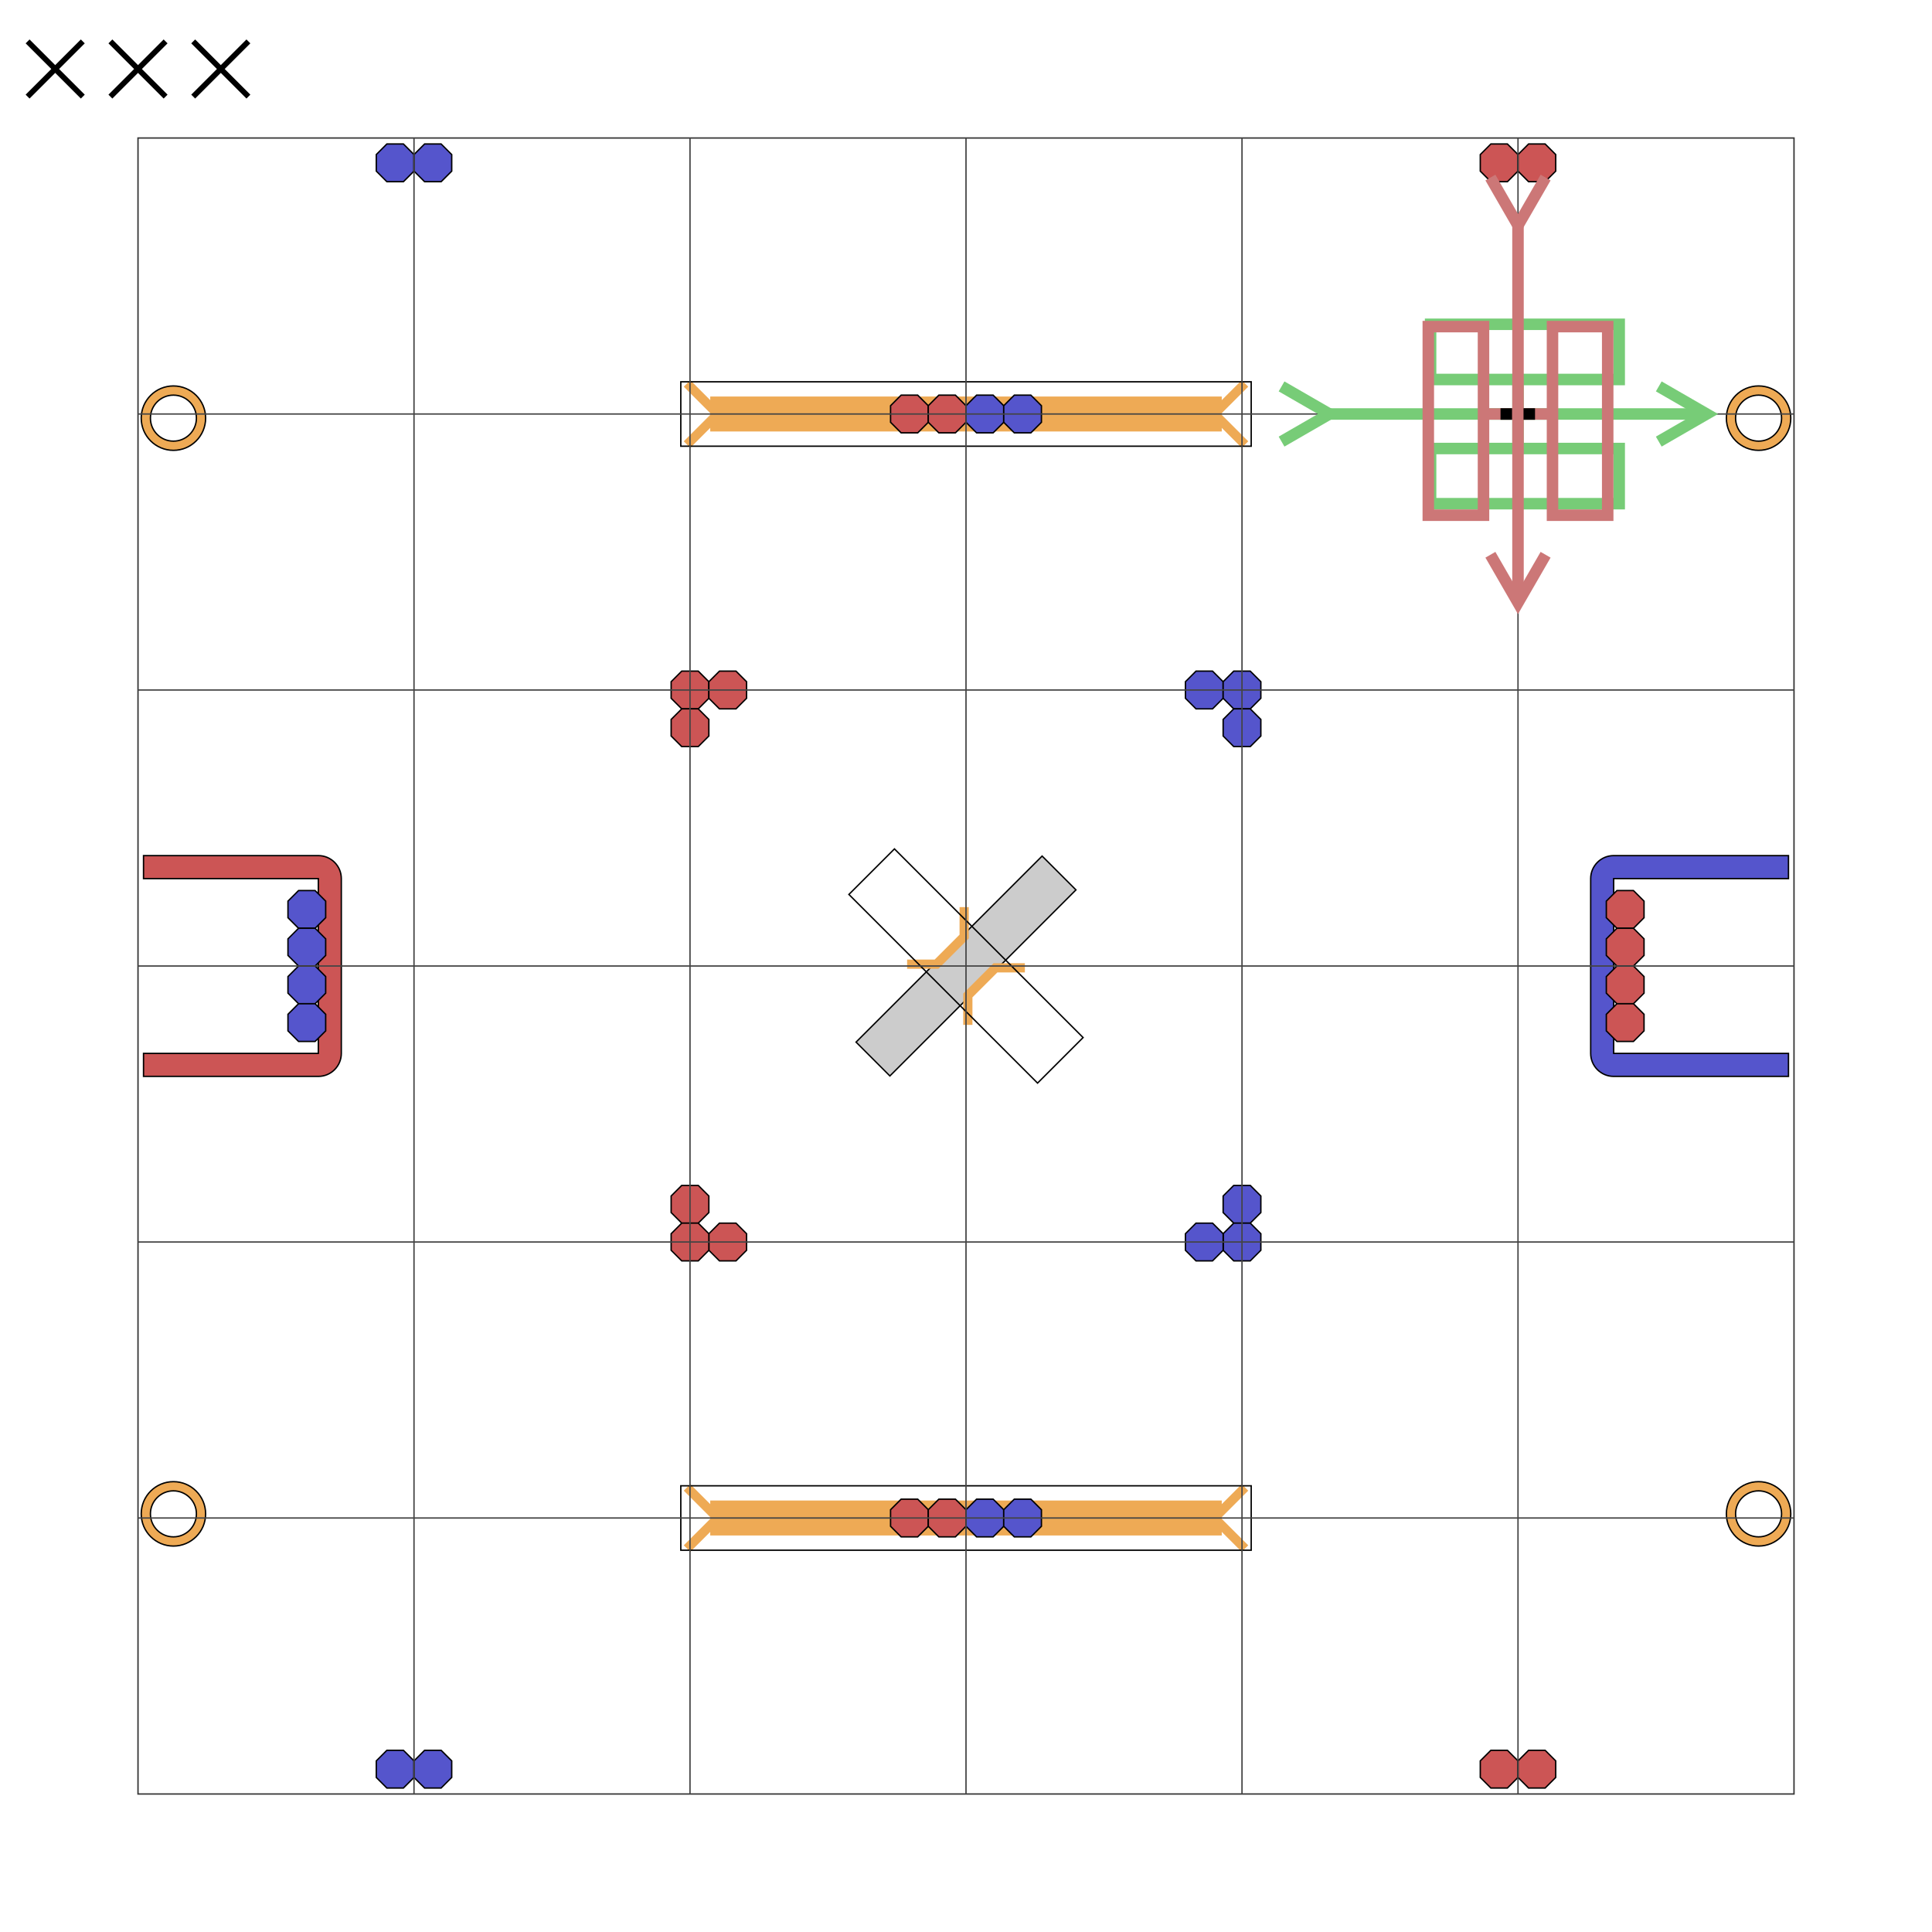
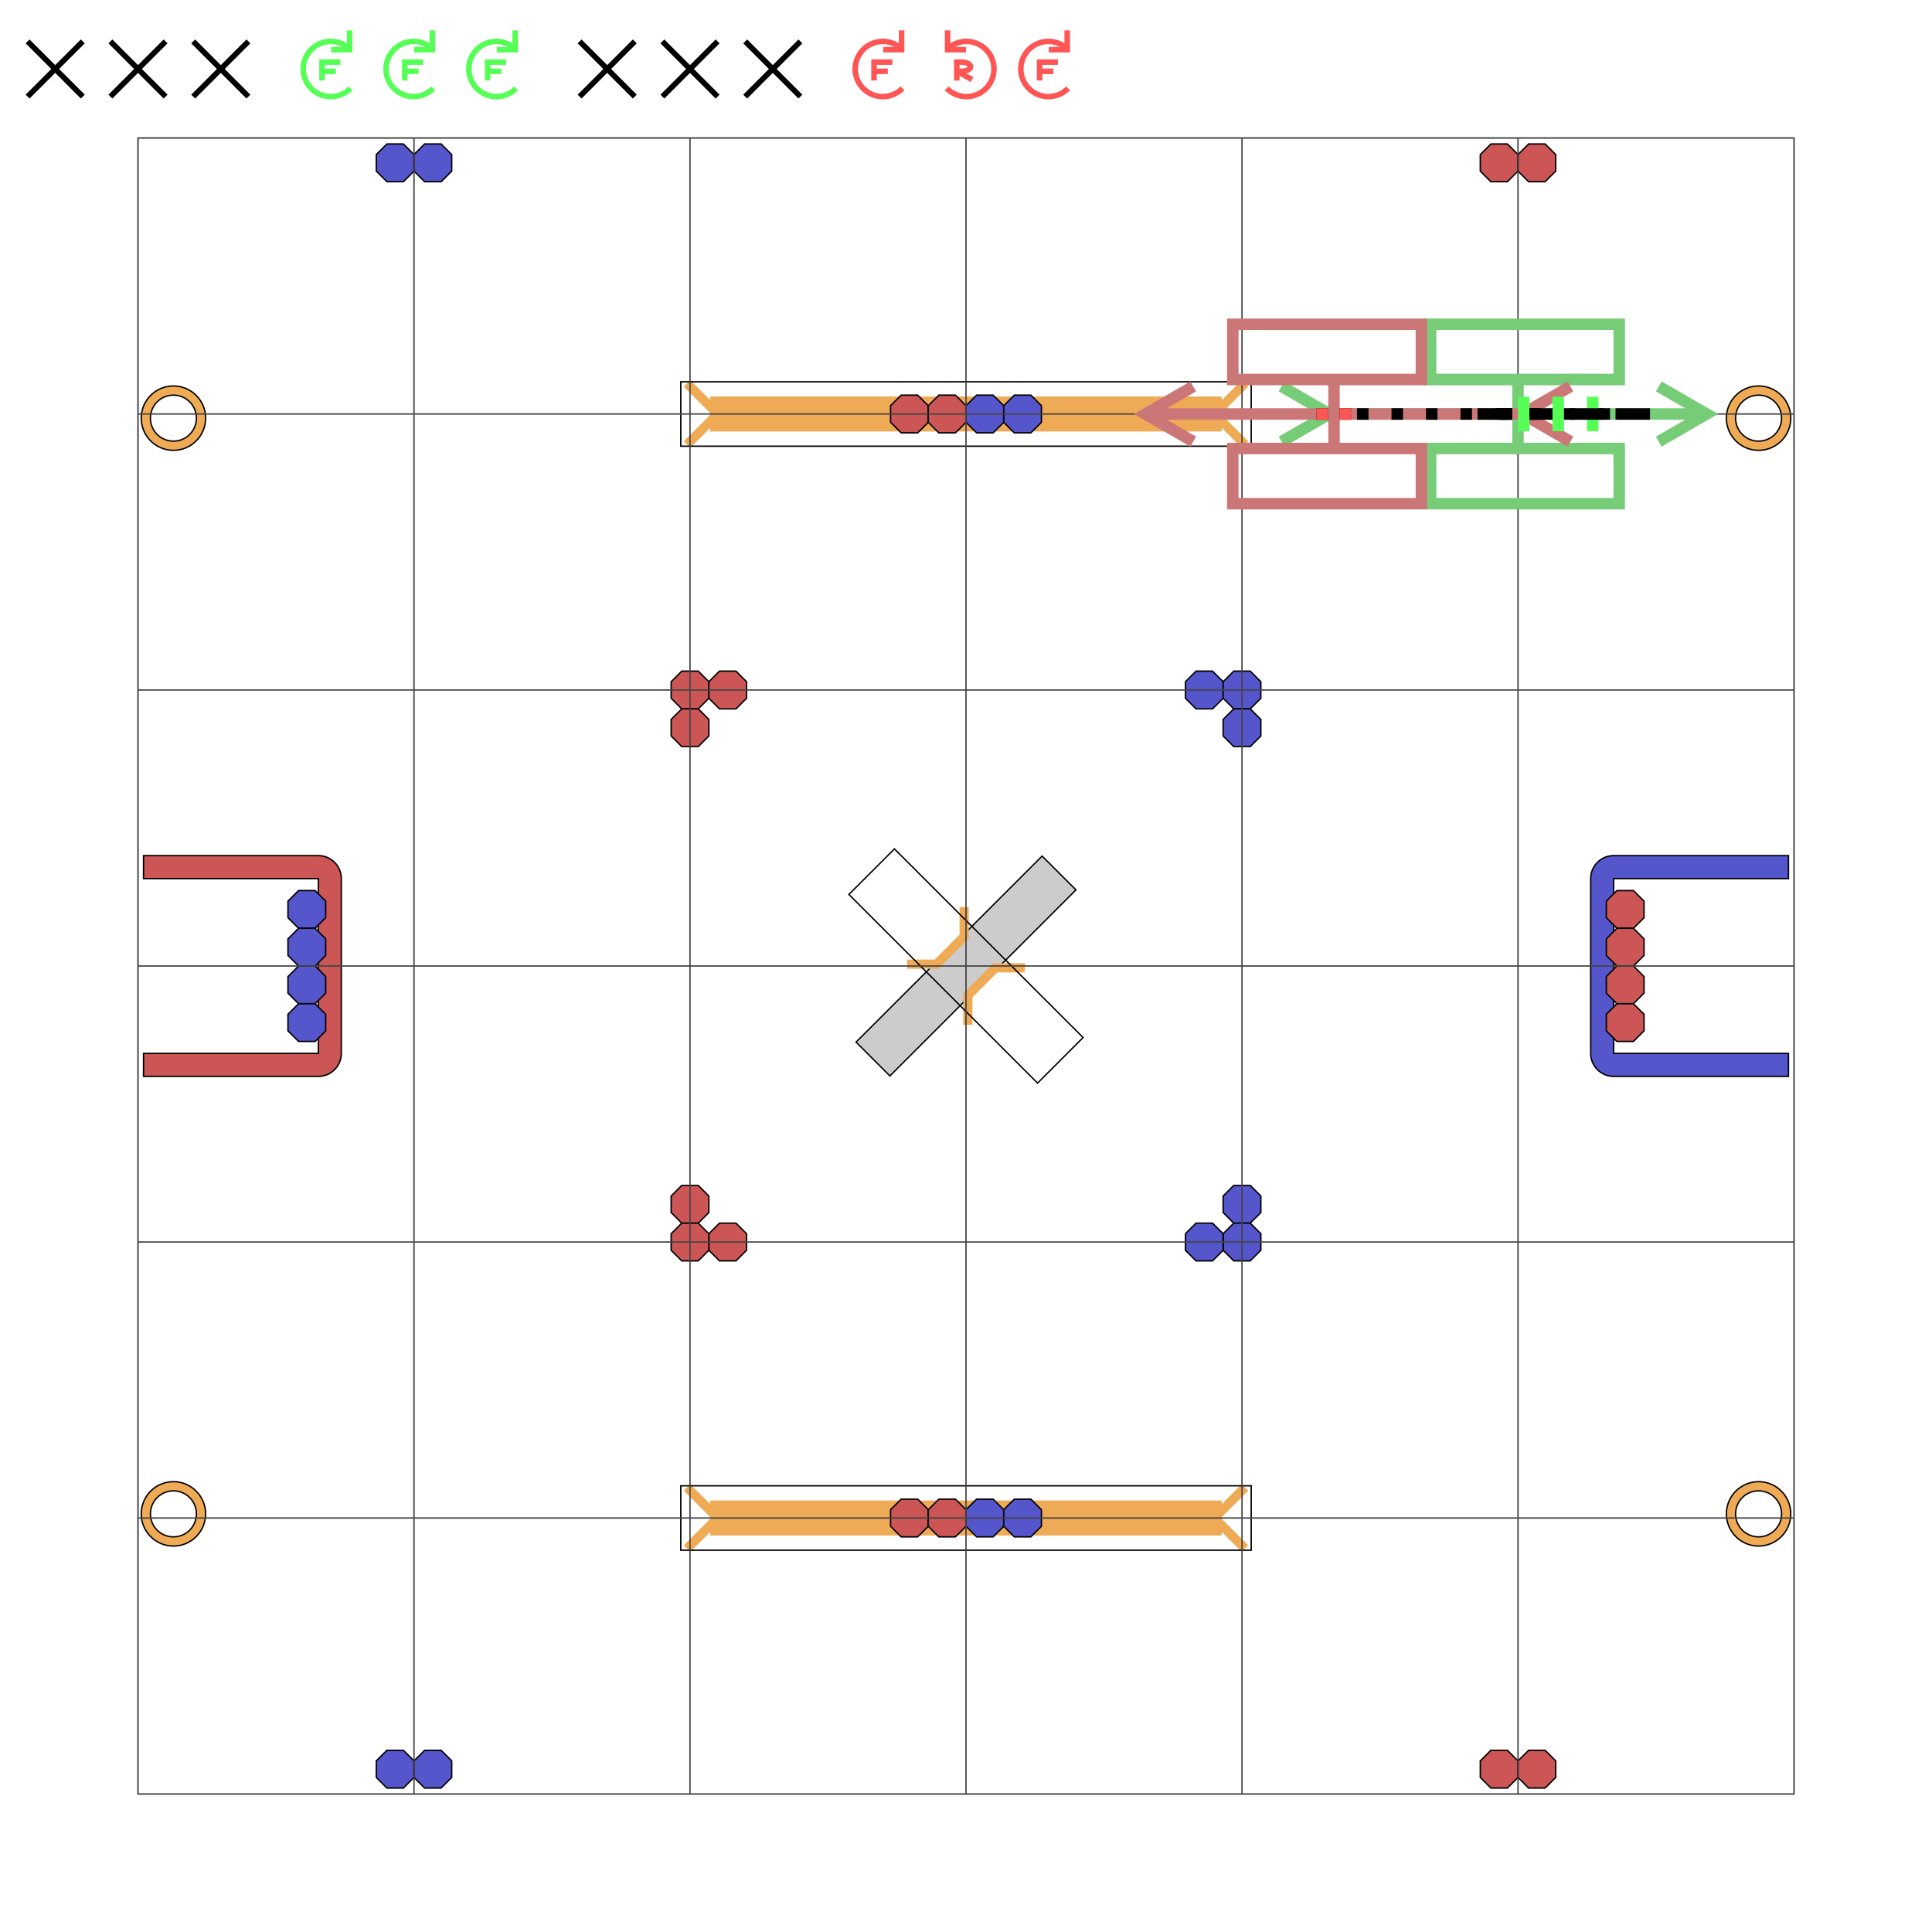
<svg xmlns="http://www.w3.org/2000/svg" version="1.1" width="600" height="600" viewBox="-2100 -2100 4200 4200">
  <g transform="scale(1, -1)">
    <rect x="-2100" y="-2100" width="4200" height="4200" fill="#ffffff" />
    <rect x="-1800" y="-1800" width="3600" height="3600" fill="none" stroke="#333333" stroke-width="3" />
    <path d="M -1788 240 l 380 0 a 50 50 0 0 0 50 -50 l 0 -380 a 50 50 0 0 0 -50 -50 l -380 0  l 0 50 l 380 0 l 0 380 l -380 0 z" fill="#cc5555" stroke="#000000" stroke-width="3" />
    <path d="M 1788 240 l -380 0 a 50 50 0 0 1 -50 -50 l 0 -380 a 50 50 0 0 1 50 -50 l 380 0  l 0 50 l -380 0 l 0 380 l 380 0 z" fill="#5555cc" stroke="#000000" stroke-width="3" />
    <rect x="-550" y="1200" width="20" height="94" transform="rotate(45, -540, 1200)" fill="#eeaa55" />
    <rect x="-550" y="1200" width="20" height="94" transform="rotate(135, -540, 1200)" fill="#eeaa55" />
    <rect x="530" y="1200" width="20" height="94" transform="rotate(-45, 540, 1200)" fill="#eeaa55" />
    <rect x="530" y="1200" width="20" height="94" transform="rotate(-135, 540, 1200)" fill="#eeaa55" />
    <rect x="-550" y="-1200" width="20" height="94" transform="rotate(45, -540, -1200)" fill="#eeaa55" />
    <rect x="-550" y="-1200" width="20" height="94" transform="rotate(135, -540, -1200)" fill="#eeaa55" />
    <rect x="530" y="-1200" width="20" height="94" transform="rotate(-45, 540, -1200)" fill="#eeaa55" />
    <rect x="530" y="-1200" width="20" height="94" transform="rotate(-135, 540, -1200)" fill="#eeaa55" />
    <rect x="-556" y="1162" width="1112" height="76" fill="#eeaa55" />
    <rect x="-620" y="1130" width="1240" height="140" fill="none" stroke="#000000" stroke-width="3" />
    <rect x="-556" y="-1238" width="1112" height="76" fill="#eeaa55" />
    <rect x="-620" y="-1270" width="1240" height="140" fill="none" stroke="#000000" stroke-width="3" />
    <rect x="-286" y="-52" width="572" height="104" transform="rotate(45)" fill="#cccccc" stroke="#000000" stroke-width="3" />
    <polyline points="-128,4 -64,4 -4,64 -4,128" fill="none" stroke="#eeaa55" stroke-width="20" />
    <polyline points="128,-4 64,-4 4,-64 4,-128" fill="none" stroke="#eeaa55" stroke-width="20" />
    <rect x="-290" y="-70" width="580" height="140" transform="rotate(-45)" fill="none" stroke="#000000" stroke-width="3" />
    <path d="M 1118,1728 l 0 36 l 23 23 l 36 0 l 23 -23 l  0 -36 l -23 -23 l -36 0 l -23 23 z" fill="#cc5555" stroke="#000000" stroke-width="3" fill-rule="evenodd" />
    <path d="M 1200,1728 l 0 36 l 23 23 l 36 0 l 23 -23 l  0 -36 l -23 -23 l -36 0 l -23 23 z" fill="#cc5555" stroke="#000000" stroke-width="3" fill-rule="evenodd" />
    <path d="M -164,1182 l 0 36 l 23 23 l 36 0 l 23 -23 l  0 -36 l -23 -23 l -36 0 l -23 23 z" fill="#cc5555" stroke="#000000" stroke-width="3" fill-rule="evenodd" />
    <path d="M -82,1182 l 0 36 l 23 23 l 36 0 l 23 -23 l  0 -36 l -23 -23 l -36 0 l -23 23 z" fill="#cc5555" stroke="#000000" stroke-width="3" fill-rule="evenodd" />
    <path d="M -641,582 l 0 36 l 23 23 l 36 0 l 23 -23 l  0 -36 l -23 -23 l -36 0 l -23 23 z" fill="#cc5555" stroke="#000000" stroke-width="3" fill-rule="evenodd" />
    <path d="M -559,582 l 0 36 l 23 23 l 36 0 l 23 -23 l  0 -36 l -23 -23 l -36 0 l -23 23 z" fill="#cc5555" stroke="#000000" stroke-width="3" fill-rule="evenodd" />
    <path d="M -641,500 l 0 36 l 23 23 l 36 0 l 23 -23 l  0 -36 l -23 -23 l -36 0 l -23 23 z" fill="#cc5555" stroke="#000000" stroke-width="3" fill-rule="evenodd" />
    <path d="M 1392,105 l 0 36 l 23 23 l 36 0 l 23 -23 l  0 -36 l -23 -23 l -36 0 l -23 23 z" fill="#cc5555" stroke="#000000" stroke-width="3" fill-rule="evenodd" />
    <path d="M 1392,23 l 0 36 l 23 23 l 36 0 l 23 -23 l  0 -36 l -23 -23 l -36 0 l -23 23 z" fill="#cc5555" stroke="#000000" stroke-width="3" fill-rule="evenodd" />
    <path d="M 1392,-59 l 0 36 l 23 23 l 36 0 l 23 -23 l  0 -36 l -23 -23 l -36 0 l -23 23 z" fill="#cc5555" stroke="#000000" stroke-width="3" fill-rule="evenodd" />
    <path d="M 1392,-141 l 0 36 l 23 23 l 36 0 l 23 -23 l  0 -36 l -23 -23 l -36 0 l -23 23 z" fill="#cc5555" stroke="#000000" stroke-width="3" fill-rule="evenodd" />
    <path d="M -641,-536 l 0 36 l 23 23 l 36 0 l 23 -23 l  0 -36 l -23 -23 l -36 0 l -23 23 z" fill="#cc5555" stroke="#000000" stroke-width="3" fill-rule="evenodd" />
    <path d="M -559,-618 l 0 36 l 23 23 l 36 0 l 23 -23 l  0 -36 l -23 -23 l -36 0 l -23 23 z" fill="#cc5555" stroke="#000000" stroke-width="3" fill-rule="evenodd" />
    <path d="M -641,-618 l 0 36 l 23 23 l 36 0 l 23 -23 l  0 -36 l -23 -23 l -36 0 l -23 23 z" fill="#cc5555" stroke="#000000" stroke-width="3" fill-rule="evenodd" />
    <path d="M -164,-1218 l 0 36 l 23 23 l 36 0 l 23 -23 l  0 -36 l -23 -23 l -36 0 l -23 23 z" fill="#cc5555" stroke="#000000" stroke-width="3" fill-rule="evenodd" />
    <path d="M -82,-1218 l 0 36 l 23 23 l 36 0 l 23 -23 l  0 -36 l -23 -23 l -36 0 l -23 23 z" fill="#cc5555" stroke="#000000" stroke-width="3" fill-rule="evenodd" />
    <path d="M 1118,-1764 l 0 36 l 23 23 l 36 0 l 23 -23 l  0 -36 l -23 -23 l -36 0 l -23 23 z" fill="#cc5555" stroke="#000000" stroke-width="3" fill-rule="evenodd" />
    <path d="M 1200,-1764 l 0 36 l 23 23 l 36 0 l 23 -23 l  0 -36 l -23 -23 l -36 0 l -23 23 z" fill="#cc5555" stroke="#000000" stroke-width="3" fill-rule="evenodd" />
    <path d="M -1282,1728 l 0 36 l 23 23 l 36 0 l 23 -23 l  0 -36 l -23 -23 l -36 0 l -23 23 z" fill="#5555cc" stroke="#000000" stroke-width="3" fill-rule="evenodd" />
    <path d="M -1200,1728 l 0 36 l 23 23 l 36 0 l 23 -23 l  0 -36 l -23 -23 l -36 0 l -23 23 z" fill="#5555cc" stroke="#000000" stroke-width="3" fill-rule="evenodd" />
    <path d="M 0,1182 l 0 36 l 23 23 l 36 0 l 23 -23 l  0 -36 l -23 -23 l -36 0 l -23 23 z" fill="#5555cc" stroke="#000000" stroke-width="3" fill-rule="evenodd" />
    <path d="M 82,1182 l 0 36 l 23 23 l 36 0 l 23 -23 l  0 -36 l -23 -23 l -36 0 l -23 23 z" fill="#5555cc" stroke="#000000" stroke-width="3" fill-rule="evenodd" />
    <path d="M 477,582 l 0 36 l 23 23 l 36 0 l 23 -23 l  0 -36 l -23 -23 l -36 0 l -23 23 z" fill="#5555cc" stroke="#000000" stroke-width="3" fill-rule="evenodd" />
    <path d="M 559,582 l 0 36 l 23 23 l 36 0 l 23 -23 l  0 -36 l -23 -23 l -36 0 l -23 23 z" fill="#5555cc" stroke="#000000" stroke-width="3" fill-rule="evenodd" />
    <path d="M 559,500 l 0 36 l 23 23 l 36 0 l 23 -23 l  0 -36 l -23 -23 l -36 0 l -23 23 z" fill="#5555cc" stroke="#000000" stroke-width="3" fill-rule="evenodd" />
    <path d="M -1474,105 l 0 36 l 23 23 l 36 0 l 23 -23 l  0 -36 l -23 -23 l -36 0 l -23 23 z" fill="#5555cc" stroke="#000000" stroke-width="3" fill-rule="evenodd" />
    <path d="M -1474,23 l 0 36 l 23 23 l 36 0 l 23 -23 l  0 -36 l -23 -23 l -36 0 l -23 23 z" fill="#5555cc" stroke="#000000" stroke-width="3" fill-rule="evenodd" />
    <path d="M -1474,-59 l 0 36 l 23 23 l 36 0 l 23 -23 l  0 -36 l -23 -23 l -36 0 l -23 23 z" fill="#5555cc" stroke="#000000" stroke-width="3" fill-rule="evenodd" />
    <path d="M -1474,-141 l 0 36 l 23 23 l 36 0 l 23 -23 l  0 -36 l -23 -23 l -36 0 l -23 23 z" fill="#5555cc" stroke="#000000" stroke-width="3" fill-rule="evenodd" />
    <path d="M 559,-536 l 0 36 l 23 23 l 36 0 l 23 -23 l  0 -36 l -23 -23 l -36 0 l -23 23 z" fill="#5555cc" stroke="#000000" stroke-width="3" fill-rule="evenodd" />
    <path d="M 559,-618 l 0 36 l 23 23 l 36 0 l 23 -23 l  0 -36 l -23 -23 l -36 0 l -23 23 z" fill="#5555cc" stroke="#000000" stroke-width="3" fill-rule="evenodd" />
    <path d="M 477,-618 l 0 36 l 23 23 l 36 0 l 23 -23 l  0 -36 l -23 -23 l -36 0 l -23 23 z" fill="#5555cc" stroke="#000000" stroke-width="3" fill-rule="evenodd" />
    <path d="M 0,-1218 l 0 36 l 23 23 l 36 0 l 23 -23 l  0 -36 l -23 -23 l -36 0 l -23 23 z" fill="#5555cc" stroke="#000000" stroke-width="3" fill-rule="evenodd" />
    <path d="M 82,-1218 l 0 36 l 23 23 l 36 0 l 23 -23 l  0 -36 l -23 -23 l -36 0 l -23 23 z" fill="#5555cc" stroke="#000000" stroke-width="3" fill-rule="evenodd" />
    <path d="M -1282,-1764 l 0 36 l 23 23 l 36 0 l 23 -23 l  0 -36 l -23 -23 l -36 0 l -23 23 z" fill="#5555cc" stroke="#000000" stroke-width="3" fill-rule="evenodd" />
    <path d="M -1200,-1764 l 0 36 l 23 23 l 36 0 l 23 -23 l  0 -36 l -23 -23 l -36 0 l -23 23 z" fill="#5555cc" stroke="#000000" stroke-width="3" fill-rule="evenodd" />
    <path d="M -1793,1191 a 70 70 0 0 0 140 0 a 70 70 0 0 0 -140 0 z m 20 0 a 50 50 0 0 0 100 0 a 50 50 0 0 0 -100 0 z" fill="#eeaa55" stroke="#000000" stroke-width="3" fill-rule="evenodd" />
    <path d="M 1653,1191 a 70 70 0 0 0 140 0 a 70 70 0 0 0 -140 0 z m 20 0 a 50 50 0 0 0 100 0 a 50 50 0 0 0 -100 0 z" fill="#eeaa55" stroke="#000000" stroke-width="3" fill-rule="evenodd" />
    <path d="M -1793,-1191 a 70 70 0 0 0 140 0 a 70 70 0 0 0 -140 0 z m 20 0 a 50 50 0 0 0 100 0 a 50 50 0 0 0 -100 0 z" fill="#eeaa55" stroke="#000000" stroke-width="3" fill-rule="evenodd" />
    <path d="M 1653,-1191 a 70 70 0 0 0 140 0 a 70 70 0 0 0 -140 0 z m 20 0 a 50 50 0 0 0 100 0 a 50 50 0 0 0 -100 0 z" fill="#eeaa55" stroke="#000000" stroke-width="3" fill-rule="evenodd" />
    <line x1="-1800" y1="-1200" x2="1800" y2="-1200" stroke="#444444" stroke-width="3" />
    <line x1="-1800" y1="-600" x2="1800" y2="-600" stroke="#444444" stroke-width="3" />
    <line x1="-1800" y1="0" x2="1800" y2="0" stroke="#444444" stroke-width="3" />
    <line x1="-1800" y1="600" x2="1800" y2="600" stroke="#444444" stroke-width="3" />
    <line x1="-1800" y1="1200" x2="1800" y2="1200" stroke="#444444" stroke-width="3" />
    <line x1="-1200" y1="-1800" x2="-1200" y2="1800" stroke="#444444" stroke-width="3" />
    <line x1="-600" y1="-1800" x2="-600" y2="1800" stroke="#444444" stroke-width="3" />
    <line x1="0" y1="-1800" x2="0" y2="1800" stroke="#444444" stroke-width="3" />
    <line x1="600" y1="-1800" x2="600" y2="1800" stroke="#444444" stroke-width="3" />
    <line x1="1200" y1="-1800" x2="1200" y2="1800" stroke="#444444" stroke-width="3" />
    <g transform="translate(1200.0 1200.0)  rotate(-90)">
      <rect x="-195" y="-190" width="120" height="410" fill="none" stroke="#77cc77" stroke-width="25" />
      <rect x="75" y="-190" width="120" height="410" fill="none" stroke="#77cc77" stroke-width="25" />
      <line x1="-75" y1="0" x2="75" y2="0" stroke="#77cc77" stroke-width="25" />
      <line x1="0" y1="-410" x2="0" y2="410" stroke="#77cc77" stroke-width="25" />
      <polyline points="-60,306 0,410 60,306" fill="none" stroke="#77cc77" stroke-width="25" />
      <polyline points="-60,-514 0,-410 60,-514" fill="none" stroke="#77cc77" stroke-width="25" />
    </g>
-     <g transform="translate(1200.0 1200.0)  rotate(-180)">
+     <g transform="translate(800 1200)  rotate(-270)">
      <rect x="-195" y="-190" width="120" height="410" fill="none" stroke="#cc7777" stroke-width="25" />
      <rect x="75" y="-190" width="120" height="410" fill="none" stroke="#cc7777" stroke-width="25" />
      <line x1="-75" y1="0" x2="75" y2="0" stroke="#cc7777" stroke-width="25" />
      <line x1="0" y1="-410" x2="0" y2="410" stroke="#cc7777" stroke-width="25" />
      <polyline points="-60,306 0,410 60,306" fill="none" stroke="#cc7777" stroke-width="25" />
      <polyline points="-60,-514 0,-410 60,-514" fill="none" stroke="#cc7777" stroke-width="25" />
    </g>
    <line x1="1162.0" y1="1200.0" x2="1237.0" y2="1200.0" stroke="#000000" stroke-width="25" stroke-dasharray="25,25">
      <animateTransform attributeName="transform" type="rotate" to="360 1200.0 1200.0" dur="2000ms" repeatCount="indefinite" from="0 1200.0 1200.0" />
    </line>
+     <line x1="1162.0" y1="1200.0" x2="1237.0" y2="1200.0" stroke="#000000" stroke-width="25" stroke-dasharray="25,25">
+       <animateTransform attributeName="transform" type="rotate" to="360 1200.0 1200.0" dur="2000ms" repeatCount="indefinite" from="0 1200.0 1200.0" />
+     </line>
+     <line x1="1112.0" y1="1200.0" x2="1287.0" y2="1200.0" stroke="#000000" stroke-width="25" stroke-dasharray="75,25">
+       <animateTransform attributeName="transform" type="rotate" to="360 1200.0 1200.0" dur="2000ms" repeatCount="indefinite" from="0 1200.0 1200.0" />
+     </line>
+     <polyline points="1200.0,1200.0 1400,1200" fill="none" stroke="#55ff55" stroke-width="75" stroke-dasharray="25,50" stroke-linejoin="round" stroke-dashoffset="0">
+       <animate attributeName="stroke-dashoffset" values="75;0" dur="1000ms" repeatCount="indefinite" />
+     </polyline>
+     <line x1="1312" y1="1200" x2="1487" y2="1200" stroke="#000000" stroke-width="25" stroke-dasharray="75,25">
+       <animateTransform attributeName="transform" type="rotate" to="360 1400 1200" dur="2000ms" repeatCount="indefinite" from="0 1400 1200" />
+     </line>
+     <polyline points="1400,1200 800,1200" fill="none" stroke="#000000" stroke-width="25" stroke-dasharray="25,50" stroke-linejoin="round" stroke-dashoffset="0">
+       <animate attributeName="stroke-dashoffset" values="75;0" dur="1000ms" repeatCount="indefinite" />
+     </polyline>
+     <line x1="762" y1="1200" x2="837" y2="1200" stroke="#000000" stroke-width="25" stroke-dasharray="25,25">
+       <animateTransform attributeName="transform" type="rotate" to="360 800 1200" dur="2000ms" repeatCount="indefinite" from="0 800 1200" />
+     </line>
+     <line x1="762" y1="1200" x2="837" y2="1200" stroke="#ff5555" stroke-width="25" stroke-dasharray="25,25">
+       <animateTransform attributeName="transform" type="rotate" to="360 800 1200" dur="2000ms" repeatCount="indefinite" from="0 800 1200" />
+     </line>
    <line x1="-2040" y1="1890" x2="-1920" y2="2010" stroke="#000000" stroke-width="12" />
    <line x1="-2040" y1="2010" x2="-1920" y2="1890" stroke="#000000" stroke-width="12" />
    <line x1="-1860" y1="1890" x2="-1740" y2="2010" stroke="#000000" stroke-width="12" />
    <line x1="-1860" y1="2010" x2="-1740" y2="1890" stroke="#000000" stroke-width="12" />
    <line x1="-1680" y1="1890" x2="-1560" y2="2010" stroke="#000000" stroke-width="12" />
    <line x1="-1680" y1="2010" x2="-1560" y2="1890" stroke="#000000" stroke-width="12" />
+     <path d="M -1338,1908 a 60 60 0 1 0 0 84" fill="none" stroke="#55ff55" stroke-width="12" />
+     <path d="M -1380 1992 l 40 0 l 0 42" fill="none" stroke="#55ff55" stroke-width="12" />
+     <path d="M -1360,1965 l -40 0 l 0 -40 m 0 20 l 30 0" fill="none" stroke="#55ff55" stroke-width="12" />
+     <path d="M -1158,1908 a 60 60 0 1 0 0 84" fill="none" stroke="#55ff55" stroke-width="12" />
+     <path d="M -1200 1992 l 40 0 l 0 42" fill="none" stroke="#55ff55" stroke-width="12" />
+     <path d="M -1180,1965 l -40 0 l 0 -40 m 0 20 l 30 0" fill="none" stroke="#55ff55" stroke-width="12" />
+     <path d="M -978,1908 a 60 60 0 1 0 0 84" fill="none" stroke="#55ff55" stroke-width="12" />
+     <path d="M -1020 1992 l 40 0 l 0 42" fill="none" stroke="#55ff55" stroke-width="12" />
+     <path d="M -1000,1965 l -40 0 l 0 -40 m 0 20 l 30 0" fill="none" stroke="#55ff55" stroke-width="12" />
+     <line x1="-840" y1="1890" x2="-720" y2="2010" stroke="#000000" stroke-width="12" />
+     <line x1="-840" y1="2010" x2="-720" y2="1890" stroke="#000000" stroke-width="12" />
+     <line x1="-660" y1="1890" x2="-540" y2="2010" stroke="#000000" stroke-width="12" />
+     <line x1="-660" y1="2010" x2="-540" y2="1890" stroke="#000000" stroke-width="12" />
+     <line x1="-480" y1="1890" x2="-360" y2="2010" stroke="#000000" stroke-width="12" />
+     <line x1="-480" y1="2010" x2="-360" y2="1890" stroke="#000000" stroke-width="12" />
+     <path d="M -138,1908 a 60 60 0 1 0 0 84" fill="none" stroke="#ff5555" stroke-width="12" />
+     <path d="M -180 1992 l 40 0 l 0 42" fill="none" stroke="#ff5555" stroke-width="12" />
+     <path d="M -160,1965 l -40 0 l 0 -40 m 0 20 l 30 0" fill="none" stroke="#ff5555" stroke-width="12" />
+     <path d="M -42,1908 a 60 60 0 1 1 0 84" fill="none" stroke="#ff5555" stroke-width="12" />
+     <path d="M 0 1992 l -40 0 l 0 42" fill="none" stroke="#ff5555" stroke-width="12" />
+     <path d="M -20 1925 l 0 40 l 10 0 a 20 10 0 0 0 0 -20 l -10 0 l 33 -18" fill="none" stroke="#ff5555" stroke-width="12" />
+     <path d="M 222,1908 a 60 60 0 1 0 0 84" fill="none" stroke="#ff5555" stroke-width="12" />
+     <path d="M 180 1992 l 40 0 l 0 42" fill="none" stroke="#ff5555" stroke-width="12" />
+     <path d="M 200,1965 l -40 0 l 0 -40 m 0 20 l 30 0" fill="none" stroke="#ff5555" stroke-width="12" />
  </g>
</svg>
